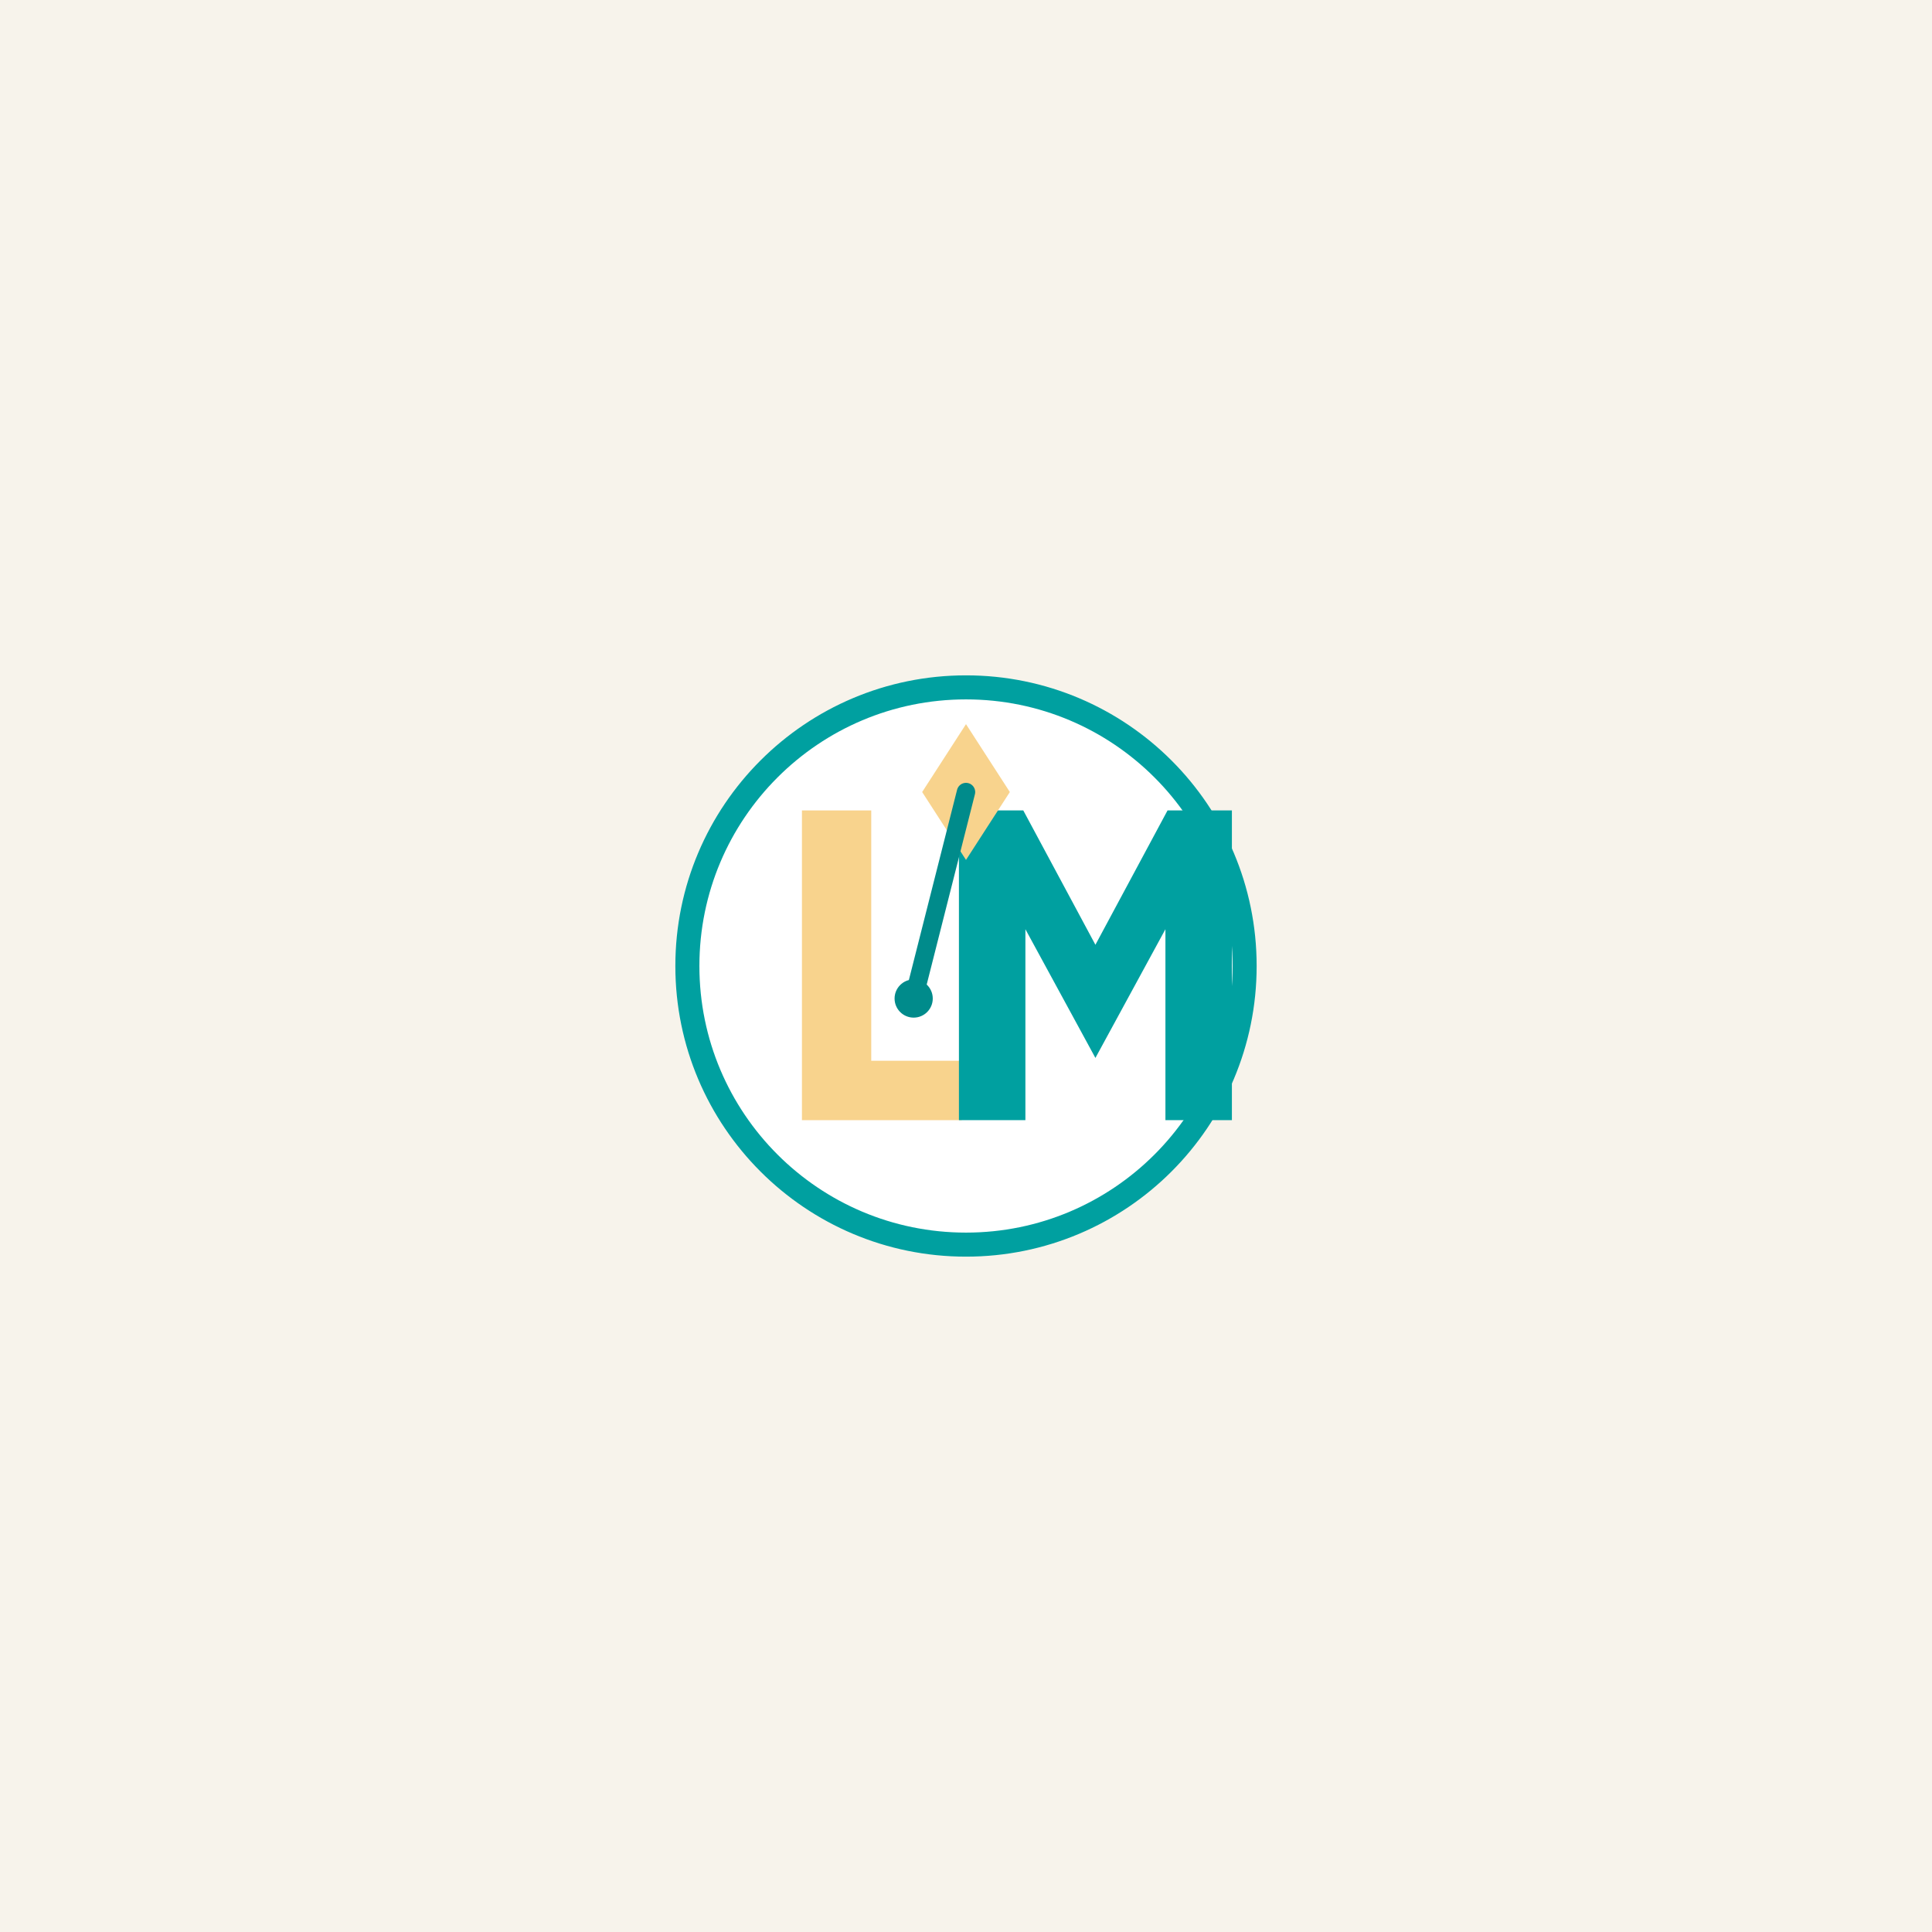
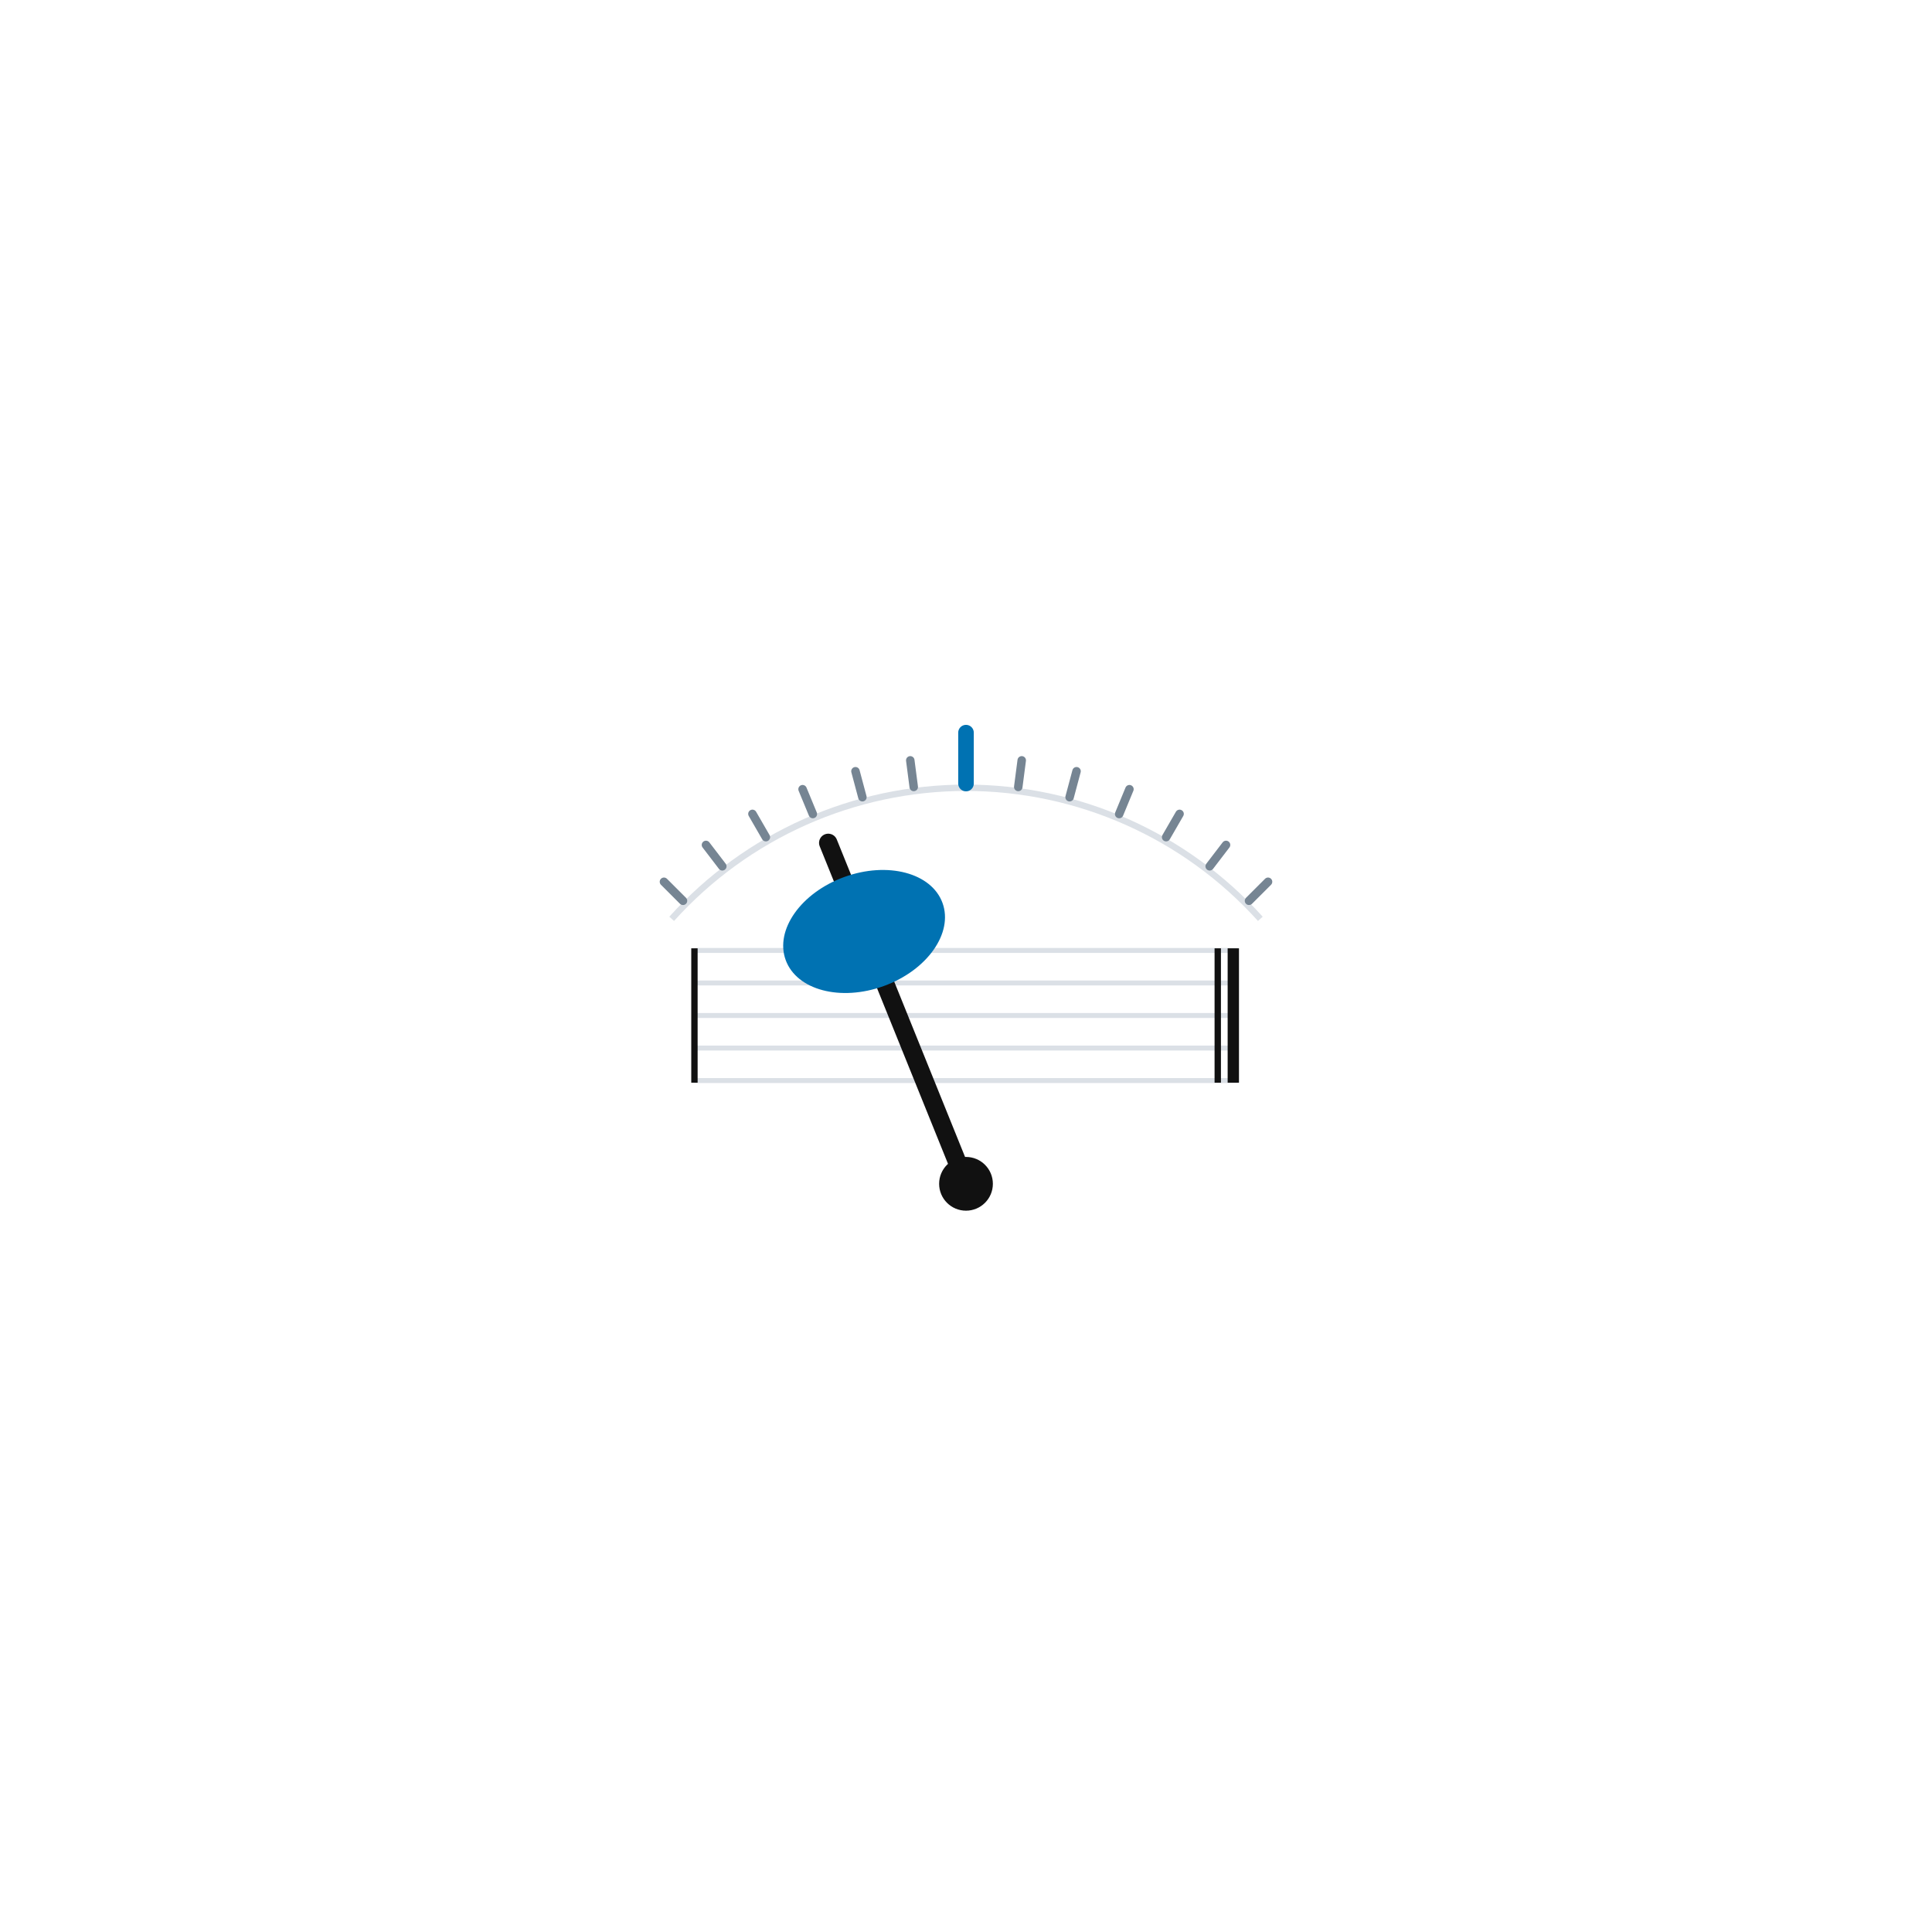
<svg xmlns="http://www.w3.org/2000/svg" viewBox="0 0 2732 2732">
-   <rect width="2732" height="2732" fill="#f7f3eb" />
+   <rect width="2732" height="2732" fill="#ffffff" />
  <g transform="translate(854 854)">
-     <circle cx="512" cy="512" r="394" fill="#ffffff" stroke="#00a0a0" stroke-width="34" />
-     <path d="M280 292v438h226v-84H378V292z" fill="#f8d38d" />
-     <path d="M502 730V292h91l102 190 102-190h91v438h-94V460L695 642 596 460v270z" fill="#00a0a0" />
-     <path d="M512 170l62 96-62 96-62-96z" fill="#f8d38d" />
-     <path d="M512 266l-74 292" fill="none" stroke="#008b8b" stroke-width="26" stroke-linecap="round" />
-     <circle cx="438" cy="558" r="27" fill="#008b8b" />
+     <g transform="translate(0 20)">
+       <line x1="128" y1="470" x2="896" y2="470" stroke="#dbe0e6" stroke-width="7" />
+       <line x1="128" y1="516" x2="896" y2="516" stroke="#dbe0e6" stroke-width="7" />
+       <line x1="128" y1="562" x2="896" y2="562" stroke="#dbe0e6" stroke-width="7" />
+       <line x1="128" y1="608" x2="896" y2="608" stroke="#dbe0e6" stroke-width="7" />
+       <line x1="128" y1="654" x2="896" y2="654" stroke="#dbe0e6" stroke-width="7" />
+       <line x1="128" y1="467" x2="128" y2="657" stroke="#111111" stroke-width="9" />
+       <line x1="868" y1="467" x2="868" y2="657" stroke="#111111" stroke-width="9" />
+       <rect x="882" y="467" width="16" height="190" fill="#111111" />
+       <path d="M95.8 425.3A560 560 0 0 1 928.2 425.3" fill="none" stroke="#dbe0e6" stroke-width="9" />
+       <line x1="111.8" y1="399.8" x2="84.9" y2="372.9" stroke="#768593" stroke-width="12" stroke-linecap="round" />
+       <line x1="167.4" y1="351.0" x2="144.3" y2="320.8" stroke="#768593" stroke-width="12" stroke-linecap="round" />
+       <line x1="229.0" y1="309.8" x2="210.0" y2="276.9" stroke="#768593" stroke-width="12" stroke-linecap="round" />
+       <line x1="295.4" y1="277.1" x2="280.9" y2="242.0" stroke="#768593" stroke-width="12" stroke-linecap="round" />
+       <line x1="365.5" y1="253.3" x2="355.7" y2="216.6" stroke="#768593" stroke-width="12" stroke-linecap="round" />
+       <line x1="438.1" y1="238.8" x2="433.2" y2="201.2" stroke="#768593" stroke-width="12" stroke-linecap="round" />
+       <line x1="512.0" y1="234.0" x2="512.0" y2="162.0" stroke="#0072b2" stroke-width="22" stroke-linecap="round" />
+       <line x1="585.9" y1="238.8" x2="590.8" y2="201.2" stroke="#768593" stroke-width="12" stroke-linecap="round" />
+       <line x1="658.5" y1="253.3" x2="668.3" y2="216.6" stroke="#768593" stroke-width="12" stroke-linecap="round" />
+       <line x1="728.6" y1="277.1" x2="743.1" y2="242.0" stroke="#768593" stroke-width="12" stroke-linecap="round" />
+       <line x1="795.0" y1="309.8" x2="814.0" y2="276.9" stroke="#768593" stroke-width="12" stroke-linecap="round" />
+       <line x1="856.6" y1="351.0" x2="879.7" y2="320.8" stroke="#768593" stroke-width="12" stroke-linecap="round" />
+       <line x1="912.2" y1="399.8" x2="939.1" y2="372.9" stroke="#768593" stroke-width="12" stroke-linecap="round" />
+       <line x1="512" y1="800" x2="317.2" y2="317.9" stroke="#111111" stroke-width="26" stroke-linecap="round" />
+       <ellipse cx="367.9" cy="443.2" rx="118" ry="82" transform="rotate(-20 367.9 443.2)" fill="#0072b2" />
+       <circle cx="512" cy="800" r="38" fill="#111111" />
+     </g>
  </g>
</svg>
